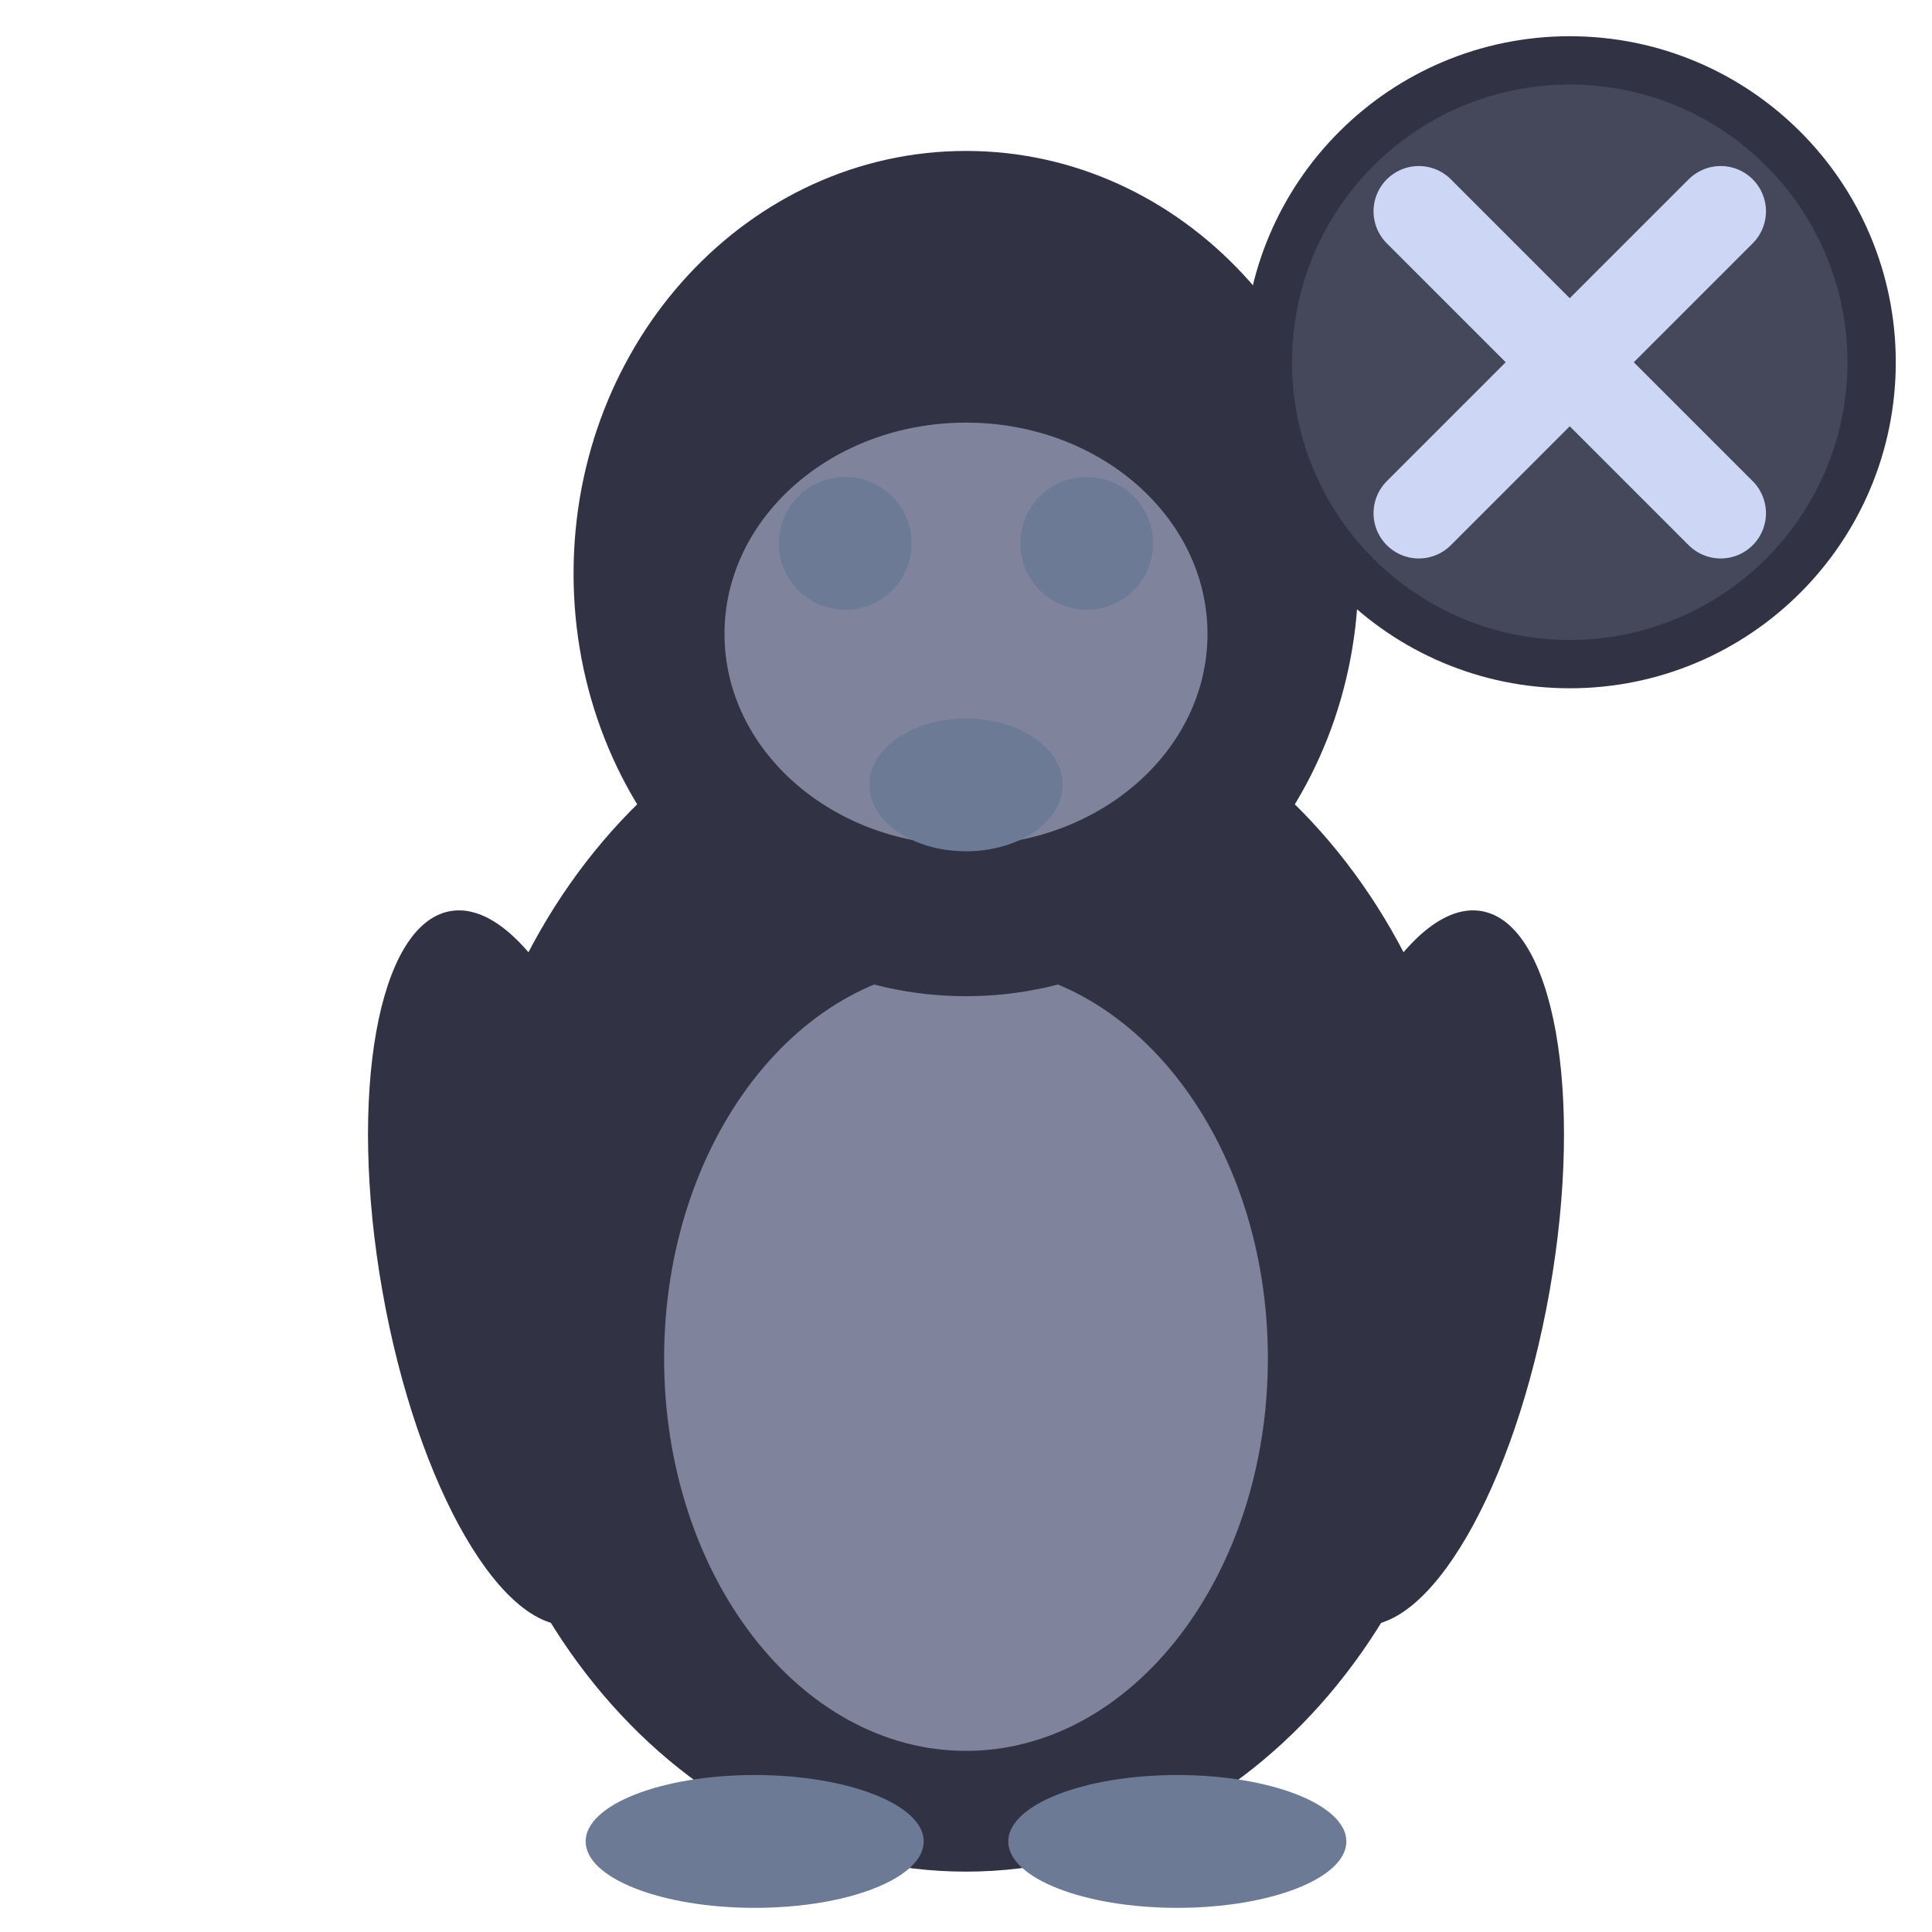
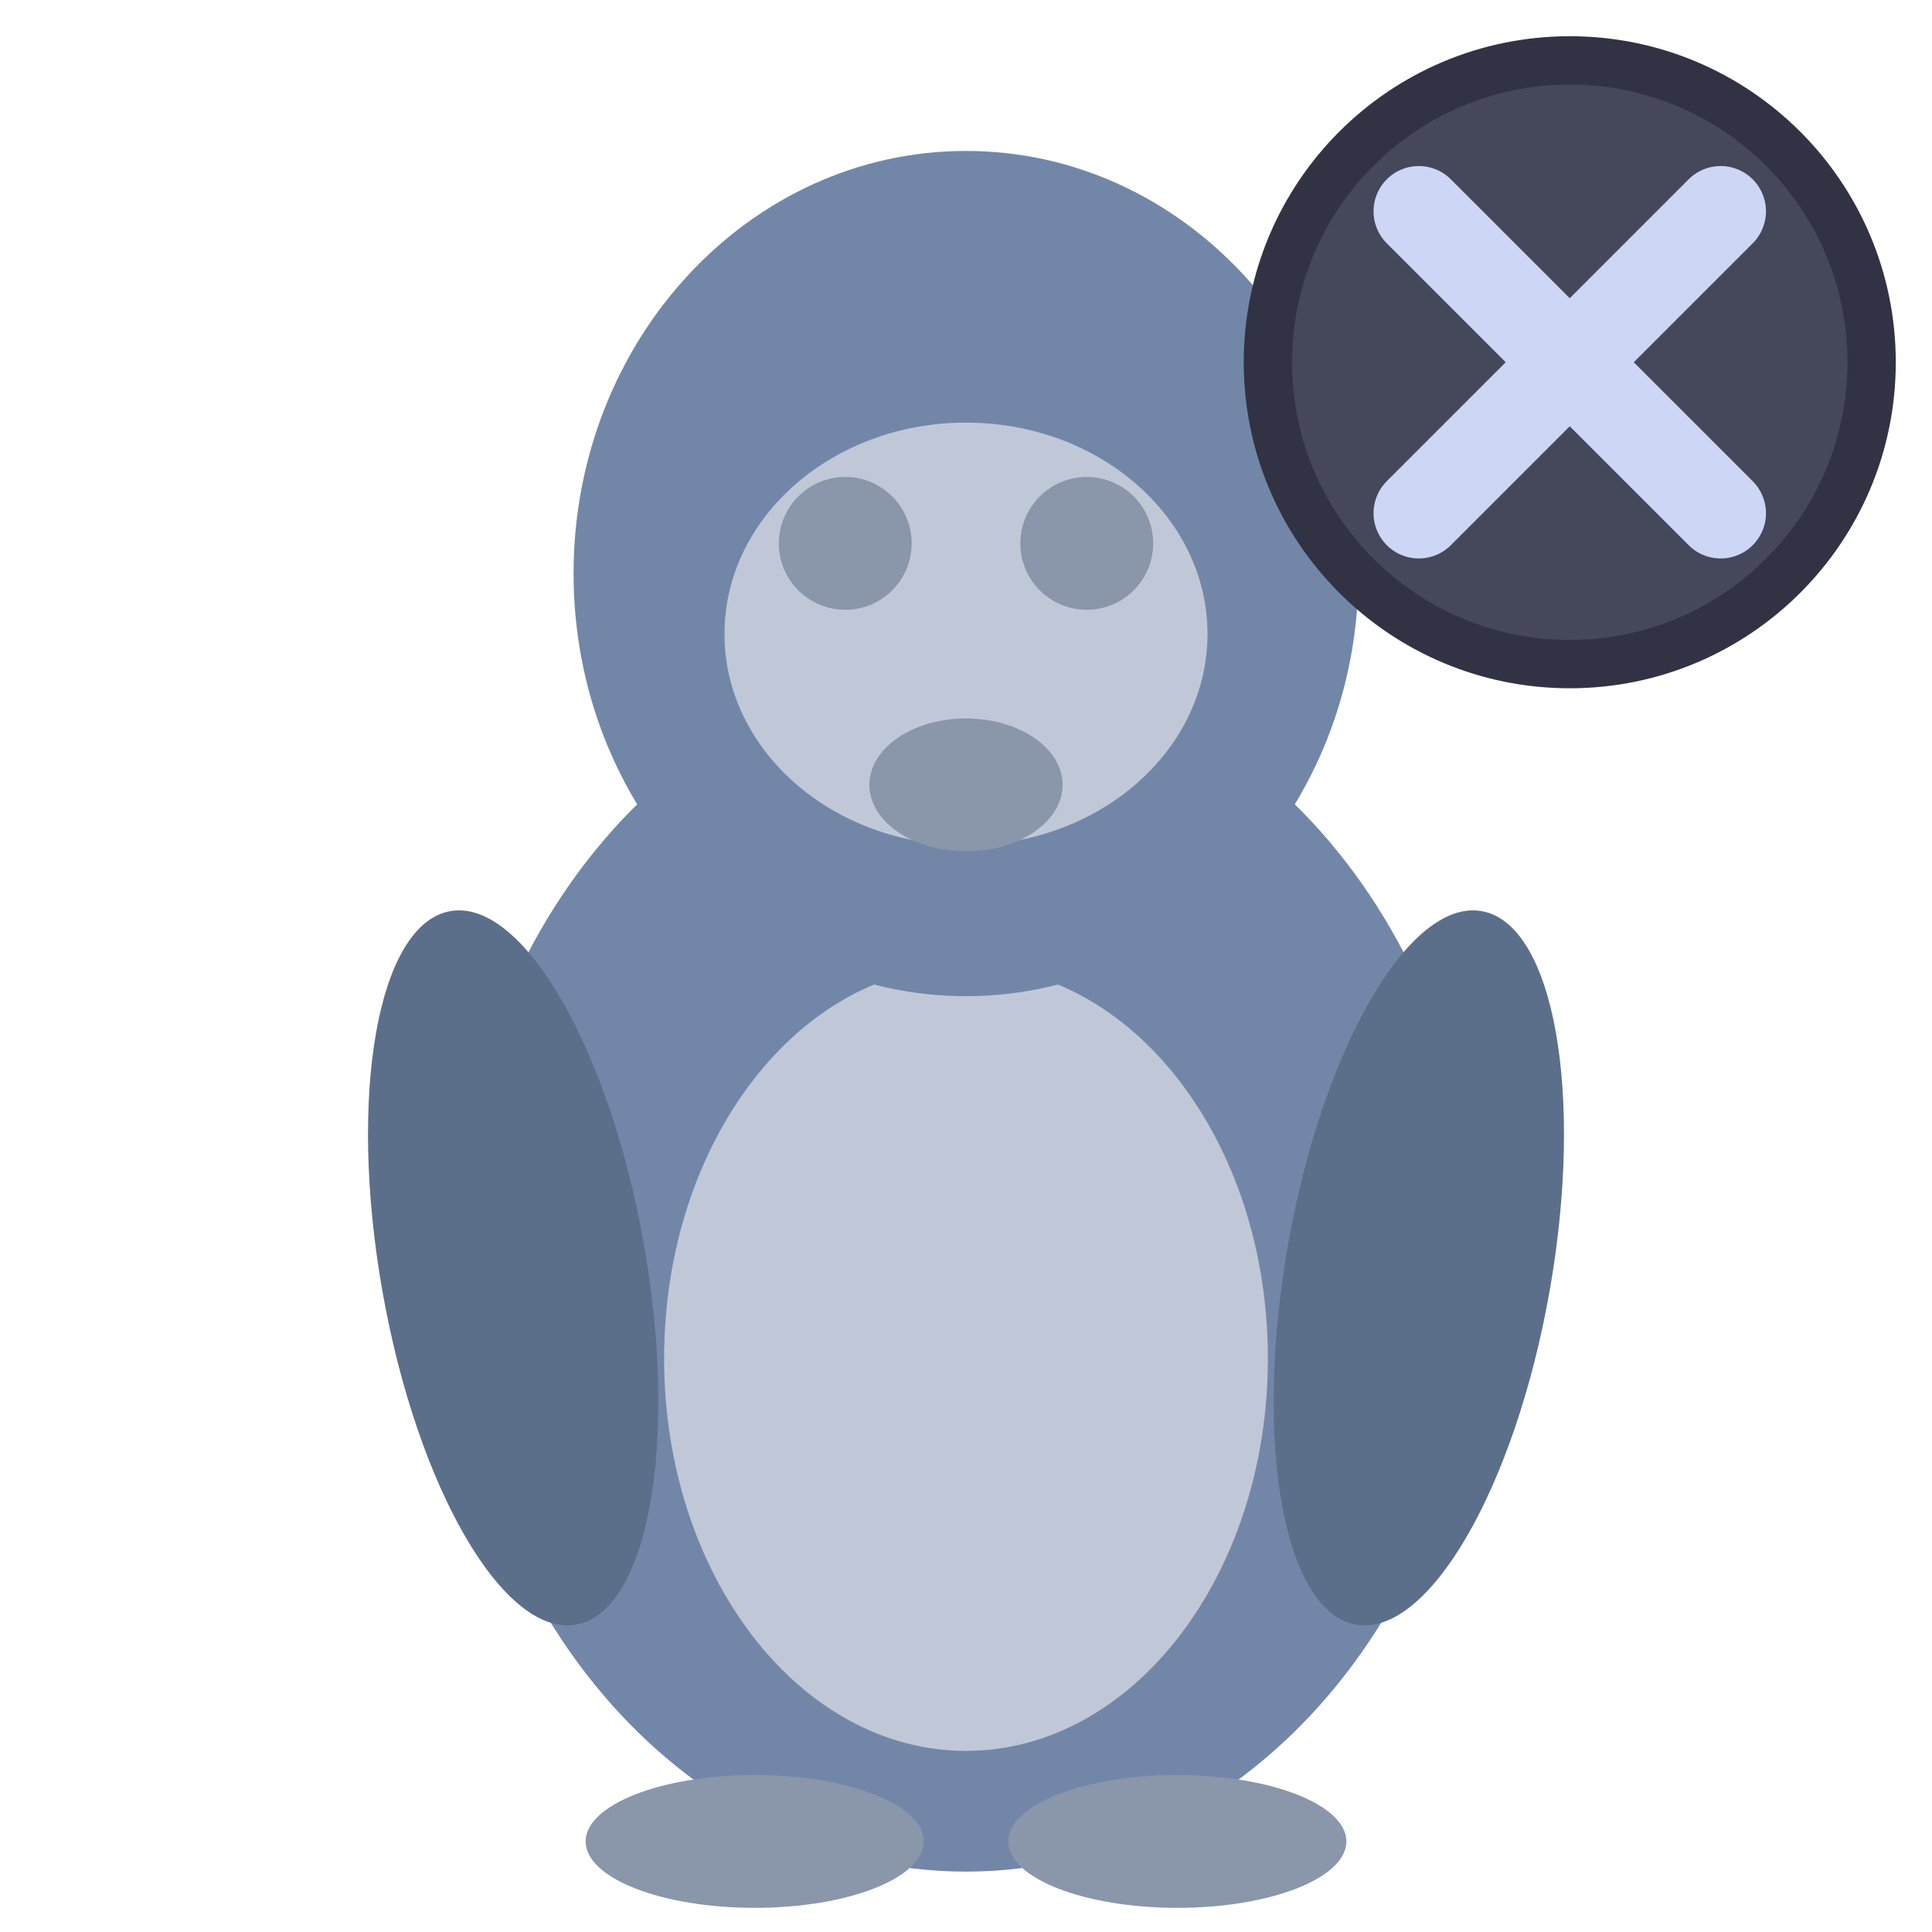
<svg xmlns="http://www.w3.org/2000/svg" viewBox="0 0 32 32">
-   <ellipse cx="16" cy="21" rx="8.5" ry="10" fill="#313244" />
-   <ellipse cx="16" cy="22.5" rx="5" ry="6.5" fill="#cdd6f4" opacity="0.5" />
-   <ellipse cx="16" cy="9.5" rx="6.5" ry="7" fill="#313244" />
-   <ellipse cx="16" cy="10.5" rx="4" ry="3.5" fill="#cdd6f4" opacity="0.5" />
-   <circle cx="14" cy="9" r="1.1" fill="#6c7a96" />
-   <circle cx="18" cy="9" r="1.1" fill="#6c7a96" />
-   <ellipse cx="16" cy="13" rx="1.6" ry="1.1" fill="#6c7a96" />
-   <ellipse cx="8.5" cy="21" rx="2.2" ry="6" fill="#313244" transform="rotate(-10 8.5 21)" />
-   <ellipse cx="23.5" cy="21" rx="2.2" ry="6" fill="#313244" transform="rotate(10 23.5 21)" />
-   <ellipse cx="12.5" cy="30.5" rx="2.8" ry="1.1" fill="#6c7a96" />
-   <ellipse cx="19.5" cy="30.5" rx="2.8" ry="1.1" fill="#6c7a96" />
+   <ellipse cx="16" cy="21" rx="8.5" ry="10" fill="#7287a8" />
+   <ellipse cx="16" cy="22.5" rx="5" ry="6.5" fill="#c0c8d8" />
+   <ellipse cx="16" cy="9.5" rx="6.5" ry="7" fill="#7287a8" />
+   <ellipse cx="16" cy="10.5" rx="4" ry="3.5" fill="#c0c8d8" />
+   <circle cx="14" cy="9" r="1.1" fill="#8a96aa" />
+   <circle cx="18" cy="9" r="1.1" fill="#8a96aa" />
+   <ellipse cx="16" cy="13" rx="1.6" ry="1.1" fill="#8a96aa" />
+   <ellipse cx="8.5" cy="21" rx="2.2" ry="6" fill="#5c6f8a" transform="rotate(-10 8.5 21)" />
+   <ellipse cx="23.5" cy="21" rx="2.2" ry="6" fill="#5c6f8a" transform="rotate(10 23.5 21)" />
+   <ellipse cx="12.5" cy="30.5" rx="2.8" ry="1.1" fill="#8a96aa" />
+   <ellipse cx="19.5" cy="30.5" rx="2.8" ry="1.1" fill="#8a96aa" />
  <circle cx="26" cy="6" r="5" fill="#45475a" stroke="#313244" stroke-width="0.8" />
  <line x1="23.5" y1="3.5" x2="28.5" y2="8.5" stroke="#cdd6f4" stroke-width="1.5" stroke-linecap="round" />
  <line x1="28.5" y1="3.5" x2="23.5" y2="8.5" stroke="#cdd6f4" stroke-width="1.5" stroke-linecap="round" />
</svg>
